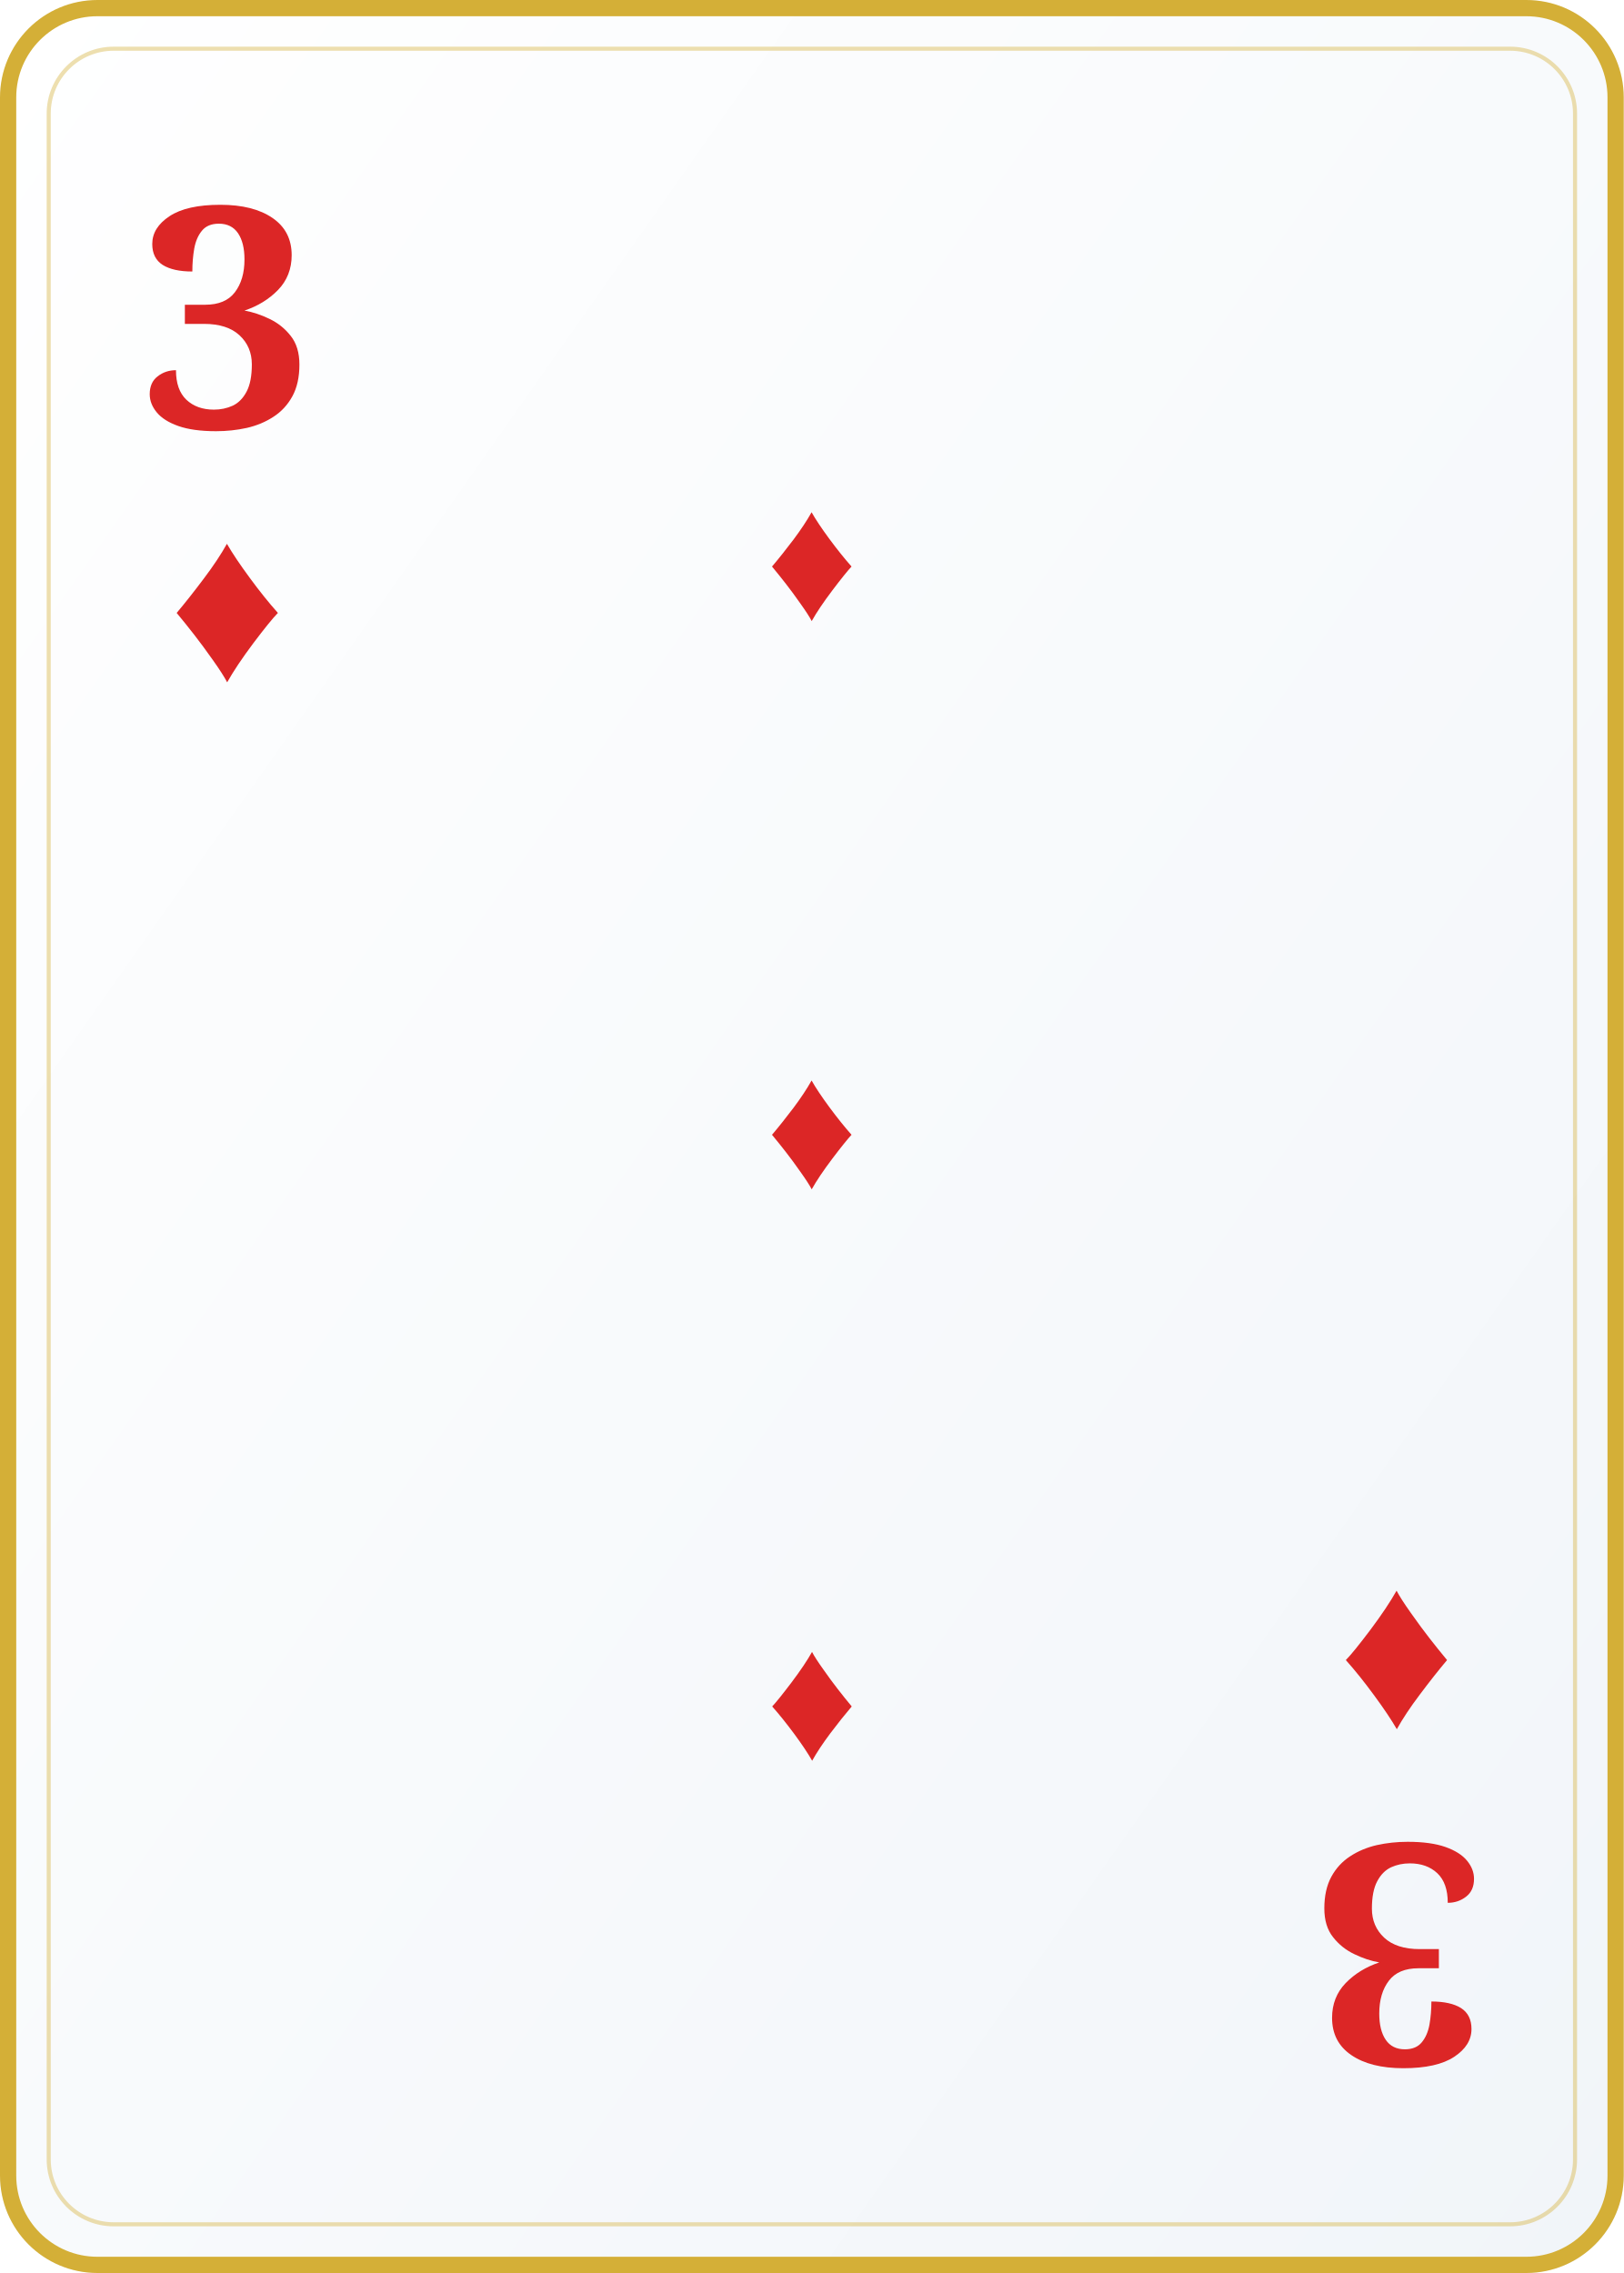
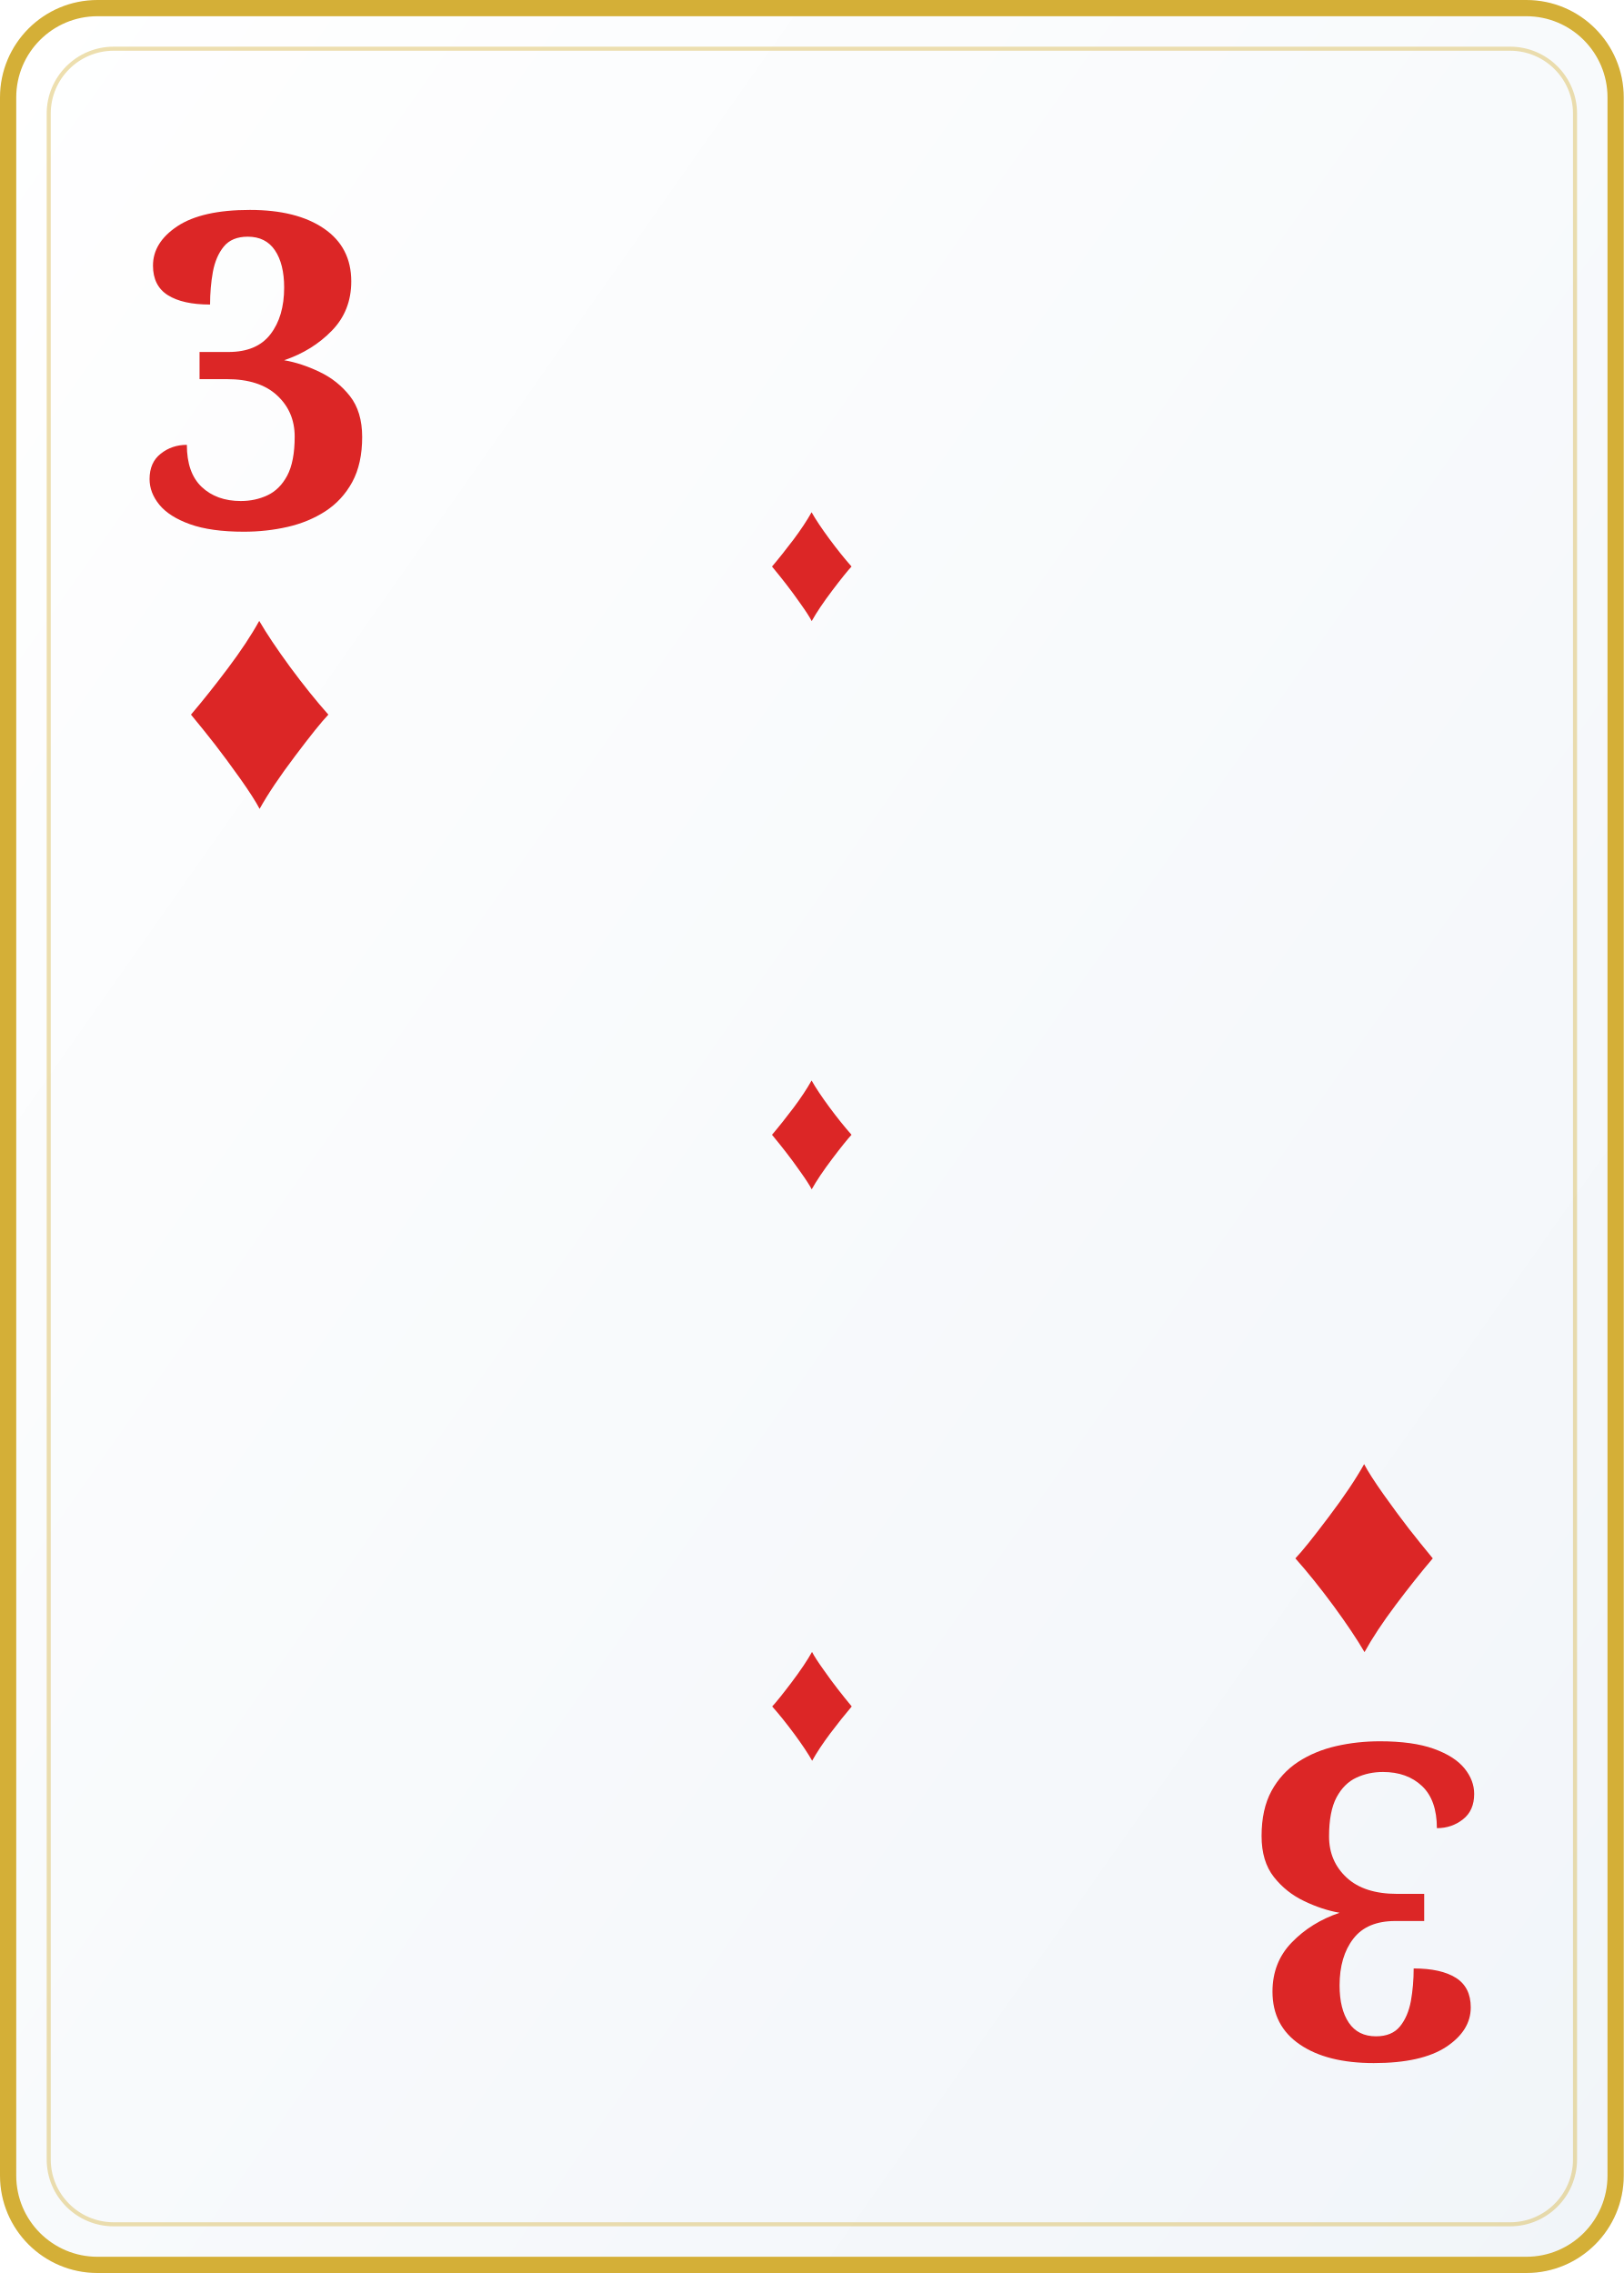
<svg xmlns="http://www.w3.org/2000/svg" viewBox="0 0 200 280" width="200" height="280">
  <defs>
    <linearGradient id="cardBg" x1="0%" y1="0%" x2="100%" y2="100%">
      <stop offset="0%" style="stop-color:#ffffff" />
      <stop offset="100%" style="stop-color:#f1f5f9" />
    </linearGradient>
  </defs>
  <rect width="200" height="280" rx="12" fill="url(#cardBg)" />
  <rect x="1" y="1" width="198" height="278" rx="11" fill="none" stroke="#d4af37" stroke-width="2" />
  <rect x="6" y="6" width="188" height="268" rx="8" fill="none" stroke="#d4af37" stroke-width="0.5" opacity="0.4" />
-   <text x="28" y="38" font-family="Georgia,serif" font-size="38" font-weight="900" fill="#dc2626" text-anchor="middle" dominant-baseline="central">3</text>
-   <text x="28" y="74" font-family="Arial,sans-serif" font-size="28" fill="#dc2626" text-anchor="middle" dominant-baseline="central">♦</text>
-   <text x="172" y="242" font-family="Georgia,serif" font-size="38" font-weight="900" fill="#dc2626" text-anchor="middle" dominant-baseline="central" transform="rotate(180,172,242)">3</text>
-   <text x="172" y="206" font-family="Arial,sans-serif" font-size="28" fill="#dc2626" text-anchor="middle" dominant-baseline="central" transform="rotate(180,172,206)">♦</text>
+   <text x="32" y="44" font-family="Georgia,serif" font-size="54" font-weight="900" fill="#dc2626" text-anchor="middle" dominant-baseline="central">3</text>
+   <text x="32" y="86" font-family="Arial,sans-serif" font-size="38" fill="#dc2626" text-anchor="middle" dominant-baseline="central">♦</text>
+   <text x="168" y="236" font-family="Georgia,serif" font-size="54" font-weight="900" fill="#dc2626" text-anchor="middle" dominant-baseline="central" transform="rotate(180,168,236)">3</text>
+   <text x="168" y="194" font-family="Arial,sans-serif" font-size="38" fill="#dc2626" text-anchor="middle" dominant-baseline="central" transform="rotate(180,168,194)">♦</text>
  <text x="100" y="70" font-family="Arial,sans-serif" font-size="22" fill="#dc2626" text-anchor="middle" dominant-baseline="middle">♦</text>
  <text x="100" y="140" font-family="Arial,sans-serif" font-size="22" fill="#dc2626" text-anchor="middle" dominant-baseline="middle">♦</text>
  <text x="100" y="210" font-family="Arial,sans-serif" font-size="22" fill="#dc2626" text-anchor="middle" dominant-baseline="middle" transform="rotate(180,100,210)">♦</text>
</svg>
